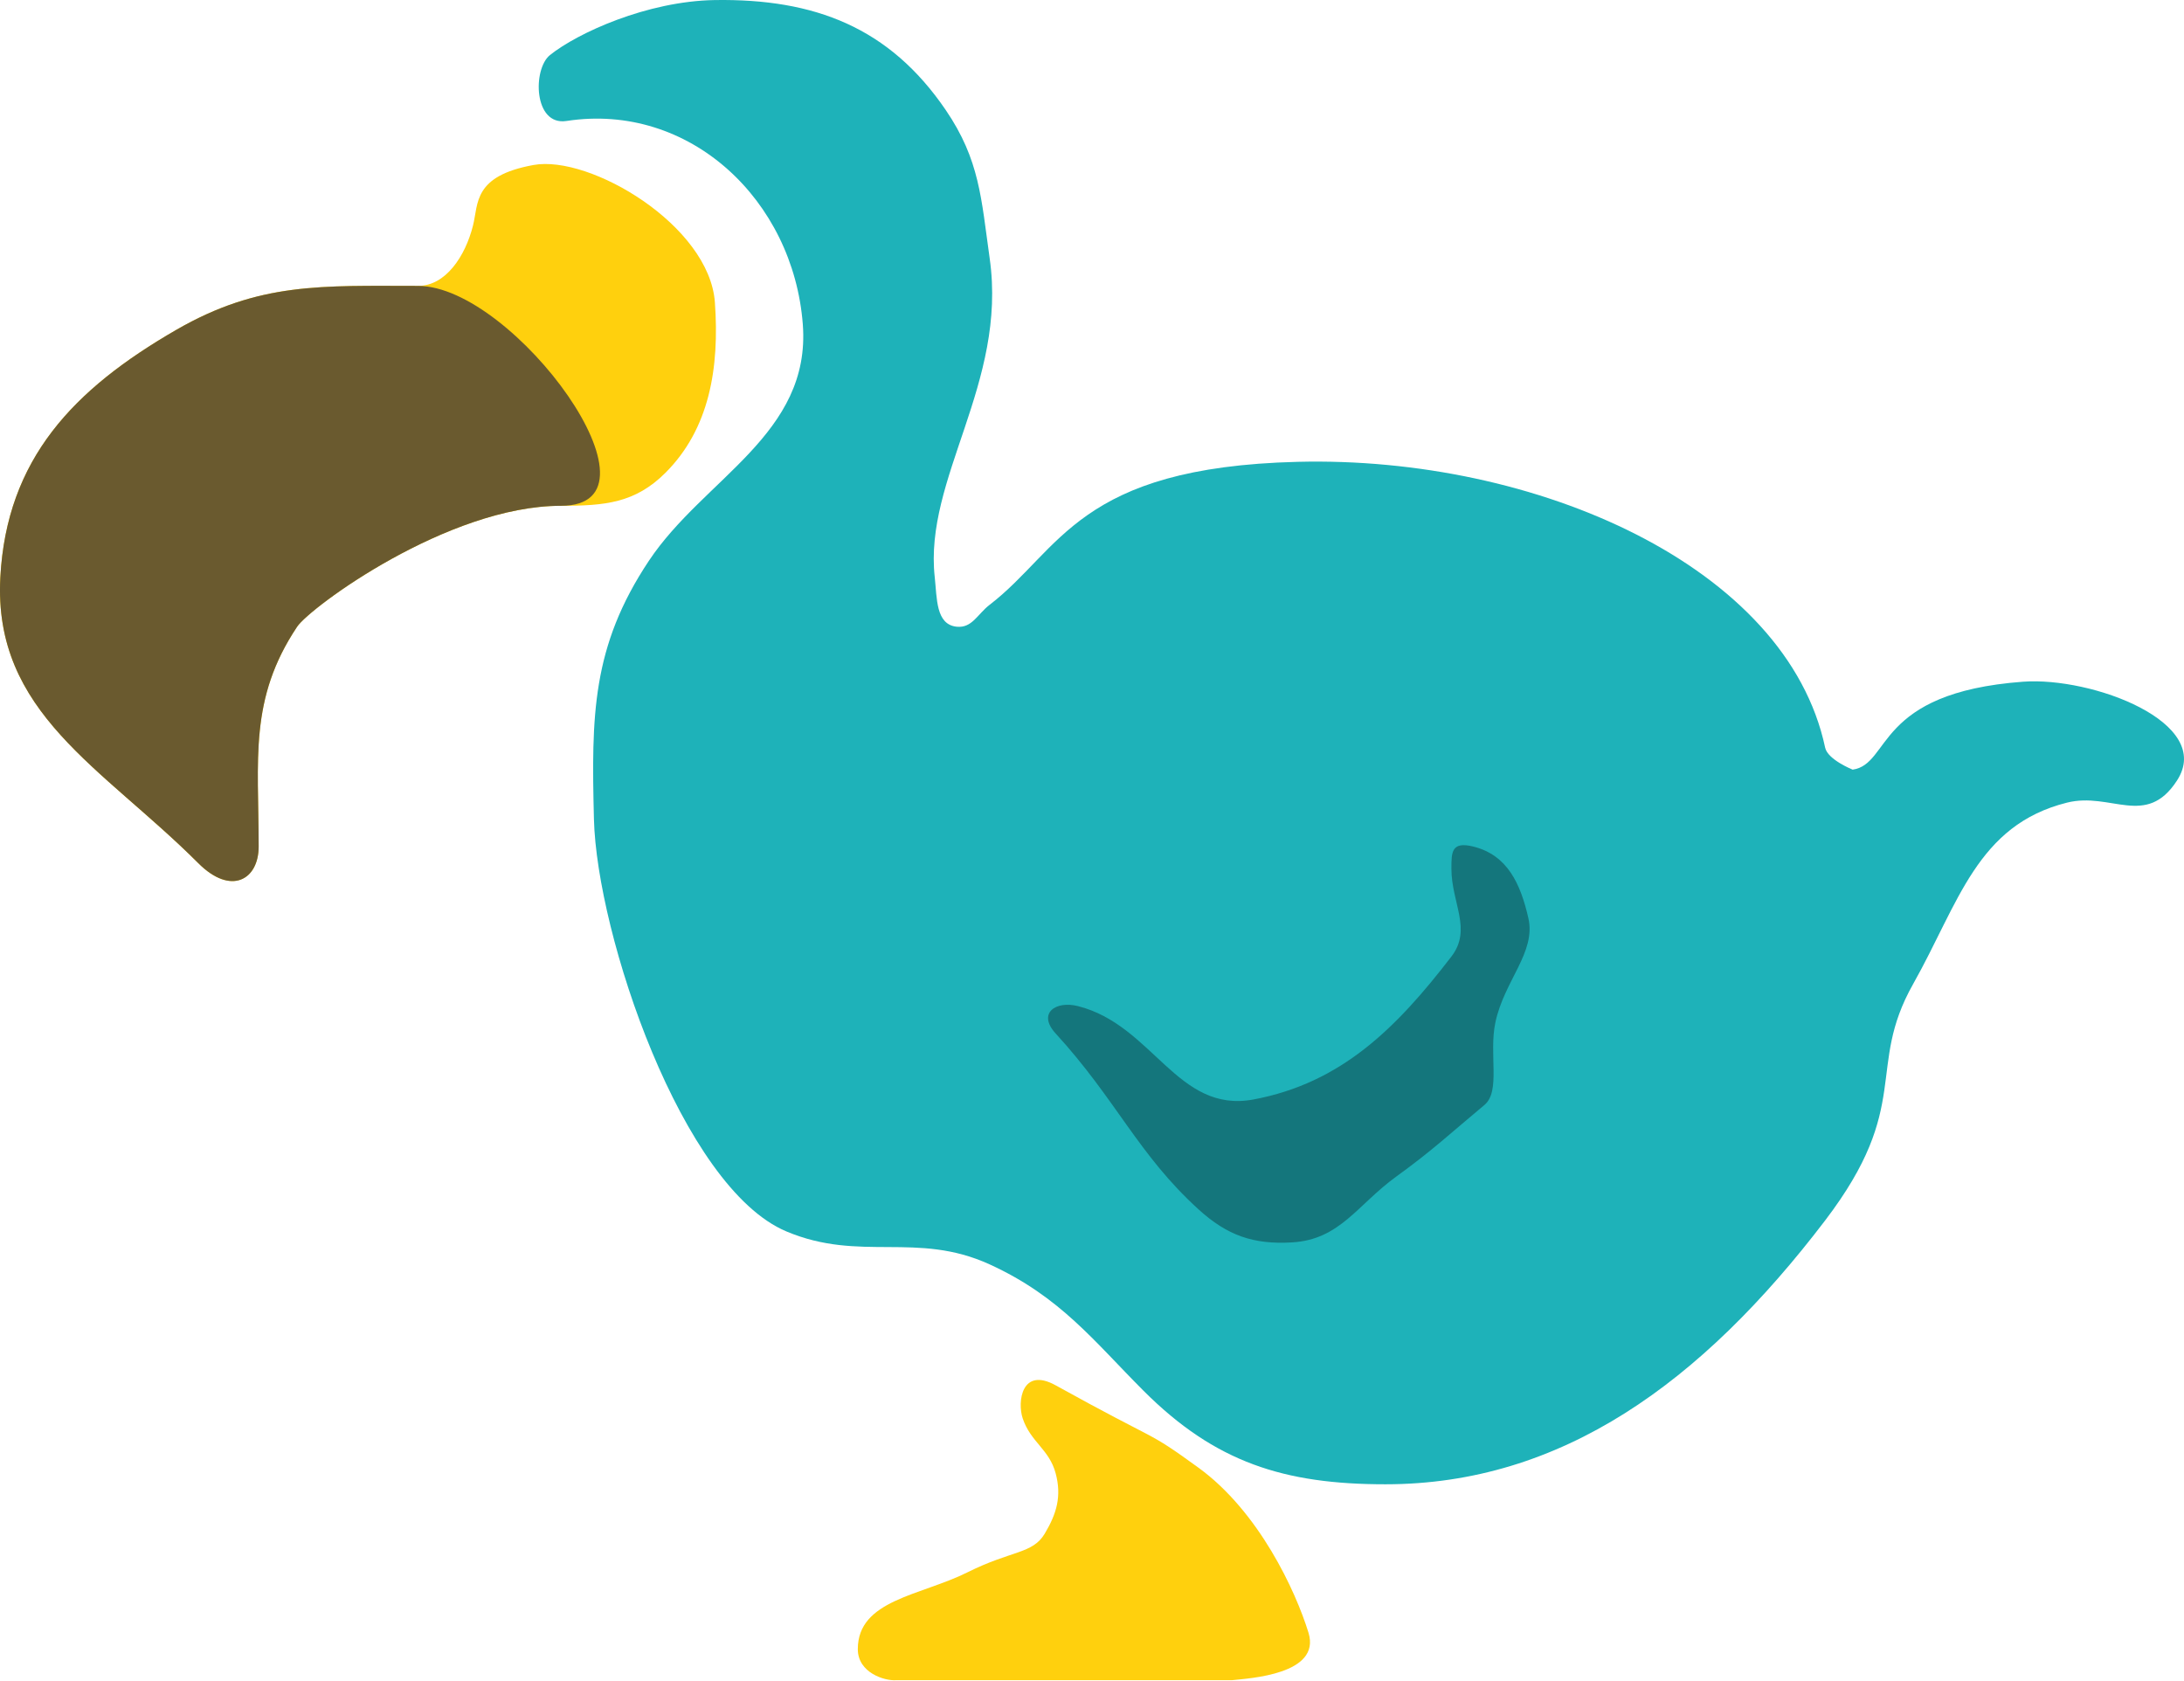
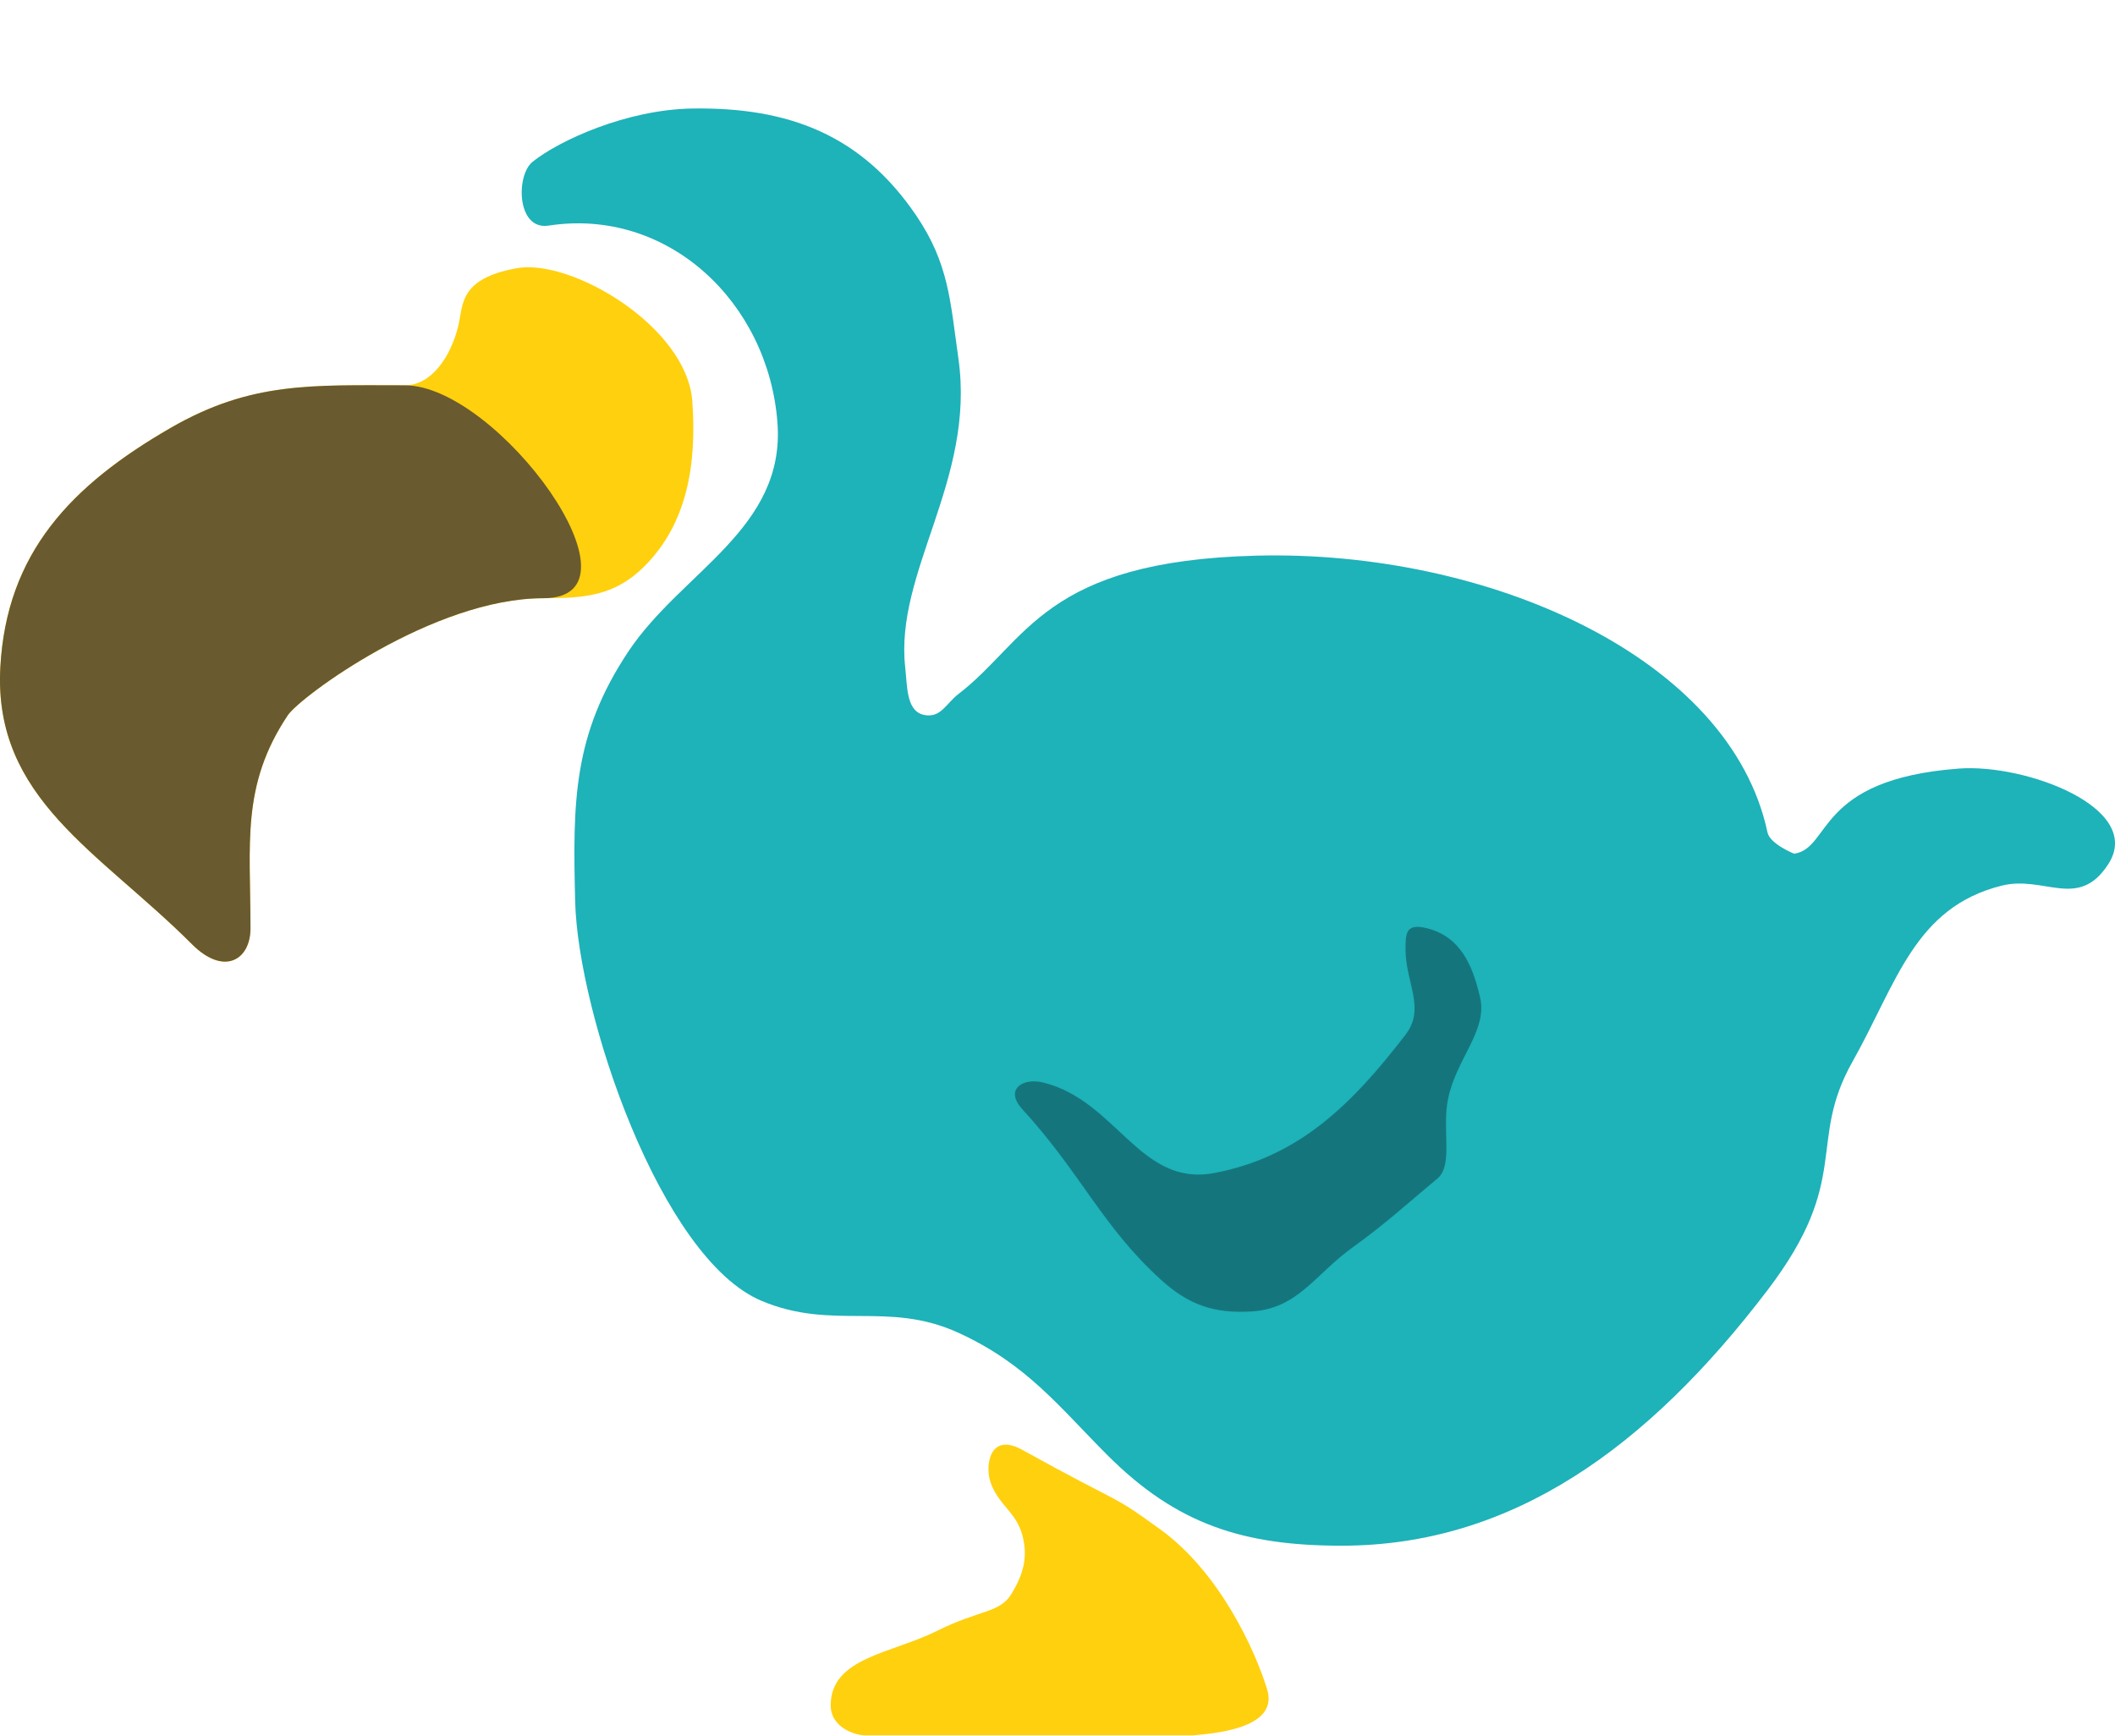
- <svg xmlns="http://www.w3.org/2000/svg" width="39" height="30" viewBox="0 0 39 30" fill="none">
-   <path d="M8.447 4.025C8.309 4.578 7.956 5.105 7.466 5.105C5.752 5.105 4.632 5.033 3.147 5.89C1.314 6.948 0.12 8.193 0.006 10.307C-0.124 12.728 1.826 13.697 3.54 15.411C4.128 16 4.619 15.705 4.619 15.116C4.619 13.56 4.442 12.485 5.306 11.19C5.536 10.846 7.994 9.031 10.018 9.031C10.803 9.031 11.342 8.982 11.883 8.442C12.668 7.657 12.85 6.574 12.766 5.399C12.668 4.025 10.535 2.762 9.527 2.946C8.447 3.142 8.545 3.633 8.447 4.025Z" fill="#FFD00D" />
-   <path d="M5.306 11.19C5.536 10.846 7.994 9.031 10.018 9.031C12.041 9.031 9.18 5.105 7.466 5.105C5.752 5.105 4.632 5.033 3.147 5.89C1.314 6.948 0.12 8.193 0.006 10.307C-0.124 12.728 1.826 13.697 3.54 15.411C4.128 16 4.619 15.705 4.619 15.116C4.619 13.56 4.442 12.485 5.306 11.19Z" fill="#6A5A2F" />
-   <path d="M36.126 12.172C33.476 12.368 33.77 13.644 33.083 13.742C33.083 13.742 32.638 13.564 32.592 13.35C31.905 10.111 27.428 8.139 23.17 8.246C19.244 8.344 18.949 9.816 17.673 10.798C17.454 10.966 17.359 11.218 17.084 11.19C16.709 11.152 16.733 10.682 16.692 10.307C16.495 8.54 17.99 6.848 17.673 4.614C17.522 3.545 17.496 2.856 16.888 1.964C15.884 0.491 14.549 -0.026 12.766 0.001C11.554 0.02 10.312 0.59 9.821 0.983C9.509 1.233 9.527 2.251 10.116 2.16C12.315 1.822 14.167 3.573 14.336 5.792C14.485 7.753 12.569 8.54 11.588 10.012C10.566 11.545 10.56 12.784 10.606 14.626C10.658 16.687 12.177 21.202 14.042 21.987C15.366 22.544 16.366 21.979 17.673 22.576C18.936 23.153 19.538 23.95 20.421 24.833C21.7 26.112 22.932 26.502 24.74 26.502C27.881 26.502 30.385 24.688 32.592 21.791C34.163 19.729 33.311 19.08 34.163 17.57C34.977 16.125 35.301 14.733 36.911 14.331C37.696 14.135 38.323 14.787 38.874 13.938C39.548 12.902 37.358 12.081 36.126 12.172Z" fill="#1EB2B9" />
-   <path d="M18.851 24.735C18.244 24.399 18.164 25.03 18.262 25.324C18.403 25.748 18.735 25.874 18.851 26.306C18.96 26.713 18.871 27.024 18.655 27.385C18.438 27.747 18.066 27.68 17.28 28.072C16.444 28.491 15.318 28.563 15.318 29.446C15.318 29.869 15.799 30.015 16 30H22C22.309 29.966 23.595 29.898 23.366 29.152C23.136 28.405 22.483 26.993 21.403 26.207C20.444 25.51 20.76 25.793 18.851 24.735Z" fill="#FFD00D" />
-   <path d="M25.918 17.079C24.937 18.355 23.955 19.337 22.385 19.631C21.02 19.887 20.591 18.3 19.244 17.963C18.851 17.865 18.52 18.092 18.851 18.453C19.931 19.631 20.323 20.613 21.403 21.594C21.914 22.059 22.382 22.224 23.072 22.183C23.932 22.133 24.238 21.51 24.937 21.005C25.577 20.543 25.918 20.22 26.507 19.73C26.802 19.484 26.584 18.825 26.703 18.257C26.86 17.51 27.433 17.005 27.292 16.392C27.152 15.78 26.921 15.269 26.311 15.116C25.918 15.018 25.918 15.214 25.918 15.509C25.918 16.122 26.292 16.593 25.918 17.079Z" fill="#14767C" />
+ <svg xmlns="http://www.w3.org/2000/svg" width="39" height="32" viewBox="0 0 39 32" fill="none">
+   <path d="M8.447 6.025C8.309 6.578 7.956 7.105 7.466 7.105C5.752 7.105 4.632 7.033 3.147 7.89C1.314 8.948 0.12 10.194 0.006 12.307C-0.124 14.728 1.826 15.697 3.54 17.411C4.128 18 4.619 17.705 4.619 17.116C4.619 15.56 4.442 14.485 5.306 13.19C5.536 12.846 7.994 11.031 10.018 11.031C10.803 11.031 11.342 10.982 11.883 10.442C12.668 9.657 12.85 8.574 12.766 7.399C12.668 6.025 10.535 4.762 9.527 4.946C8.447 5.142 8.545 5.633 8.447 6.025Z" fill="#FFD00D" />
+   <path d="M5.306 13.19C5.536 12.846 7.994 11.031 10.018 11.031C12.041 11.031 9.18 7.105 7.466 7.105C5.752 7.105 4.632 7.033 3.147 7.89C1.314 8.948 0.12 10.194 0.006 12.307C-0.124 14.728 1.826 15.697 3.54 17.411C4.128 18 4.619 17.705 4.619 17.116C4.619 15.56 4.442 14.485 5.306 13.19Z" fill="#6A5A2F" />
+   <path d="M36.126 14.172C33.476 14.368 33.77 15.644 33.083 15.742C33.083 15.742 32.638 15.564 32.592 15.35C31.905 12.111 27.428 10.139 23.17 10.246C19.244 10.344 18.949 11.816 17.673 12.798C17.454 12.966 17.359 13.218 17.084 13.19C16.709 13.152 16.733 12.682 16.692 12.307C16.495 10.54 17.99 8.848 17.673 6.614C17.522 5.545 17.496 4.856 16.888 3.964C15.884 2.491 14.549 1.974 12.766 2.001C11.554 2.02 10.312 2.59 9.821 2.983C9.509 3.233 9.527 4.251 10.116 4.16C12.315 3.822 14.167 5.573 14.336 7.792C14.485 9.753 12.569 10.54 11.588 12.012C10.566 13.545 10.56 14.784 10.606 16.626C10.658 18.687 12.177 23.202 14.042 23.987C15.366 24.544 16.366 23.979 17.673 24.576C18.936 25.153 19.538 25.95 20.421 26.833C21.7 28.112 22.932 28.502 24.74 28.502C27.881 28.502 30.385 26.688 32.592 23.791C34.163 21.729 33.311 21.08 34.163 19.57C34.977 18.125 35.301 16.733 36.911 16.331C37.696 16.135 38.323 16.787 38.874 15.938C39.548 14.902 37.358 14.081 36.126 14.172Z" fill="#1EB2B9" />
+   <path d="M18.851 26.735C18.244 26.399 18.164 27.03 18.262 27.324C18.403 27.748 18.735 27.874 18.851 28.306C18.96 28.713 18.871 29.024 18.655 29.385C18.438 29.747 18.066 29.68 17.28 30.072C16.444 30.491 15.318 30.563 15.318 31.446C15.318 31.869 15.799 32.015 16 32H22C22.309 31.966 23.595 31.898 23.366 31.152C23.136 30.405 22.483 28.993 21.403 28.207C20.444 27.51 20.76 27.793 18.851 26.735Z" fill="#FFD00D" />
+   <path d="M25.918 19.079C24.937 20.355 23.955 21.337 22.385 21.631C21.02 21.887 20.591 20.3 19.244 19.963C18.851 19.865 18.52 20.092 18.851 20.453C19.931 21.631 20.323 22.613 21.403 23.594C21.914 24.059 22.382 24.224 23.072 24.183C23.932 24.133 24.238 23.51 24.937 23.005C25.577 22.543 25.918 22.22 26.507 21.73C26.802 21.484 26.584 20.825 26.703 20.257C26.86 19.51 27.433 19.005 27.292 18.392C27.152 17.78 26.921 17.269 26.311 17.116C25.918 17.018 25.918 17.215 25.918 17.509C25.918 18.122 26.292 18.593 25.918 19.079Z" fill="#14767C" />
</svg>
